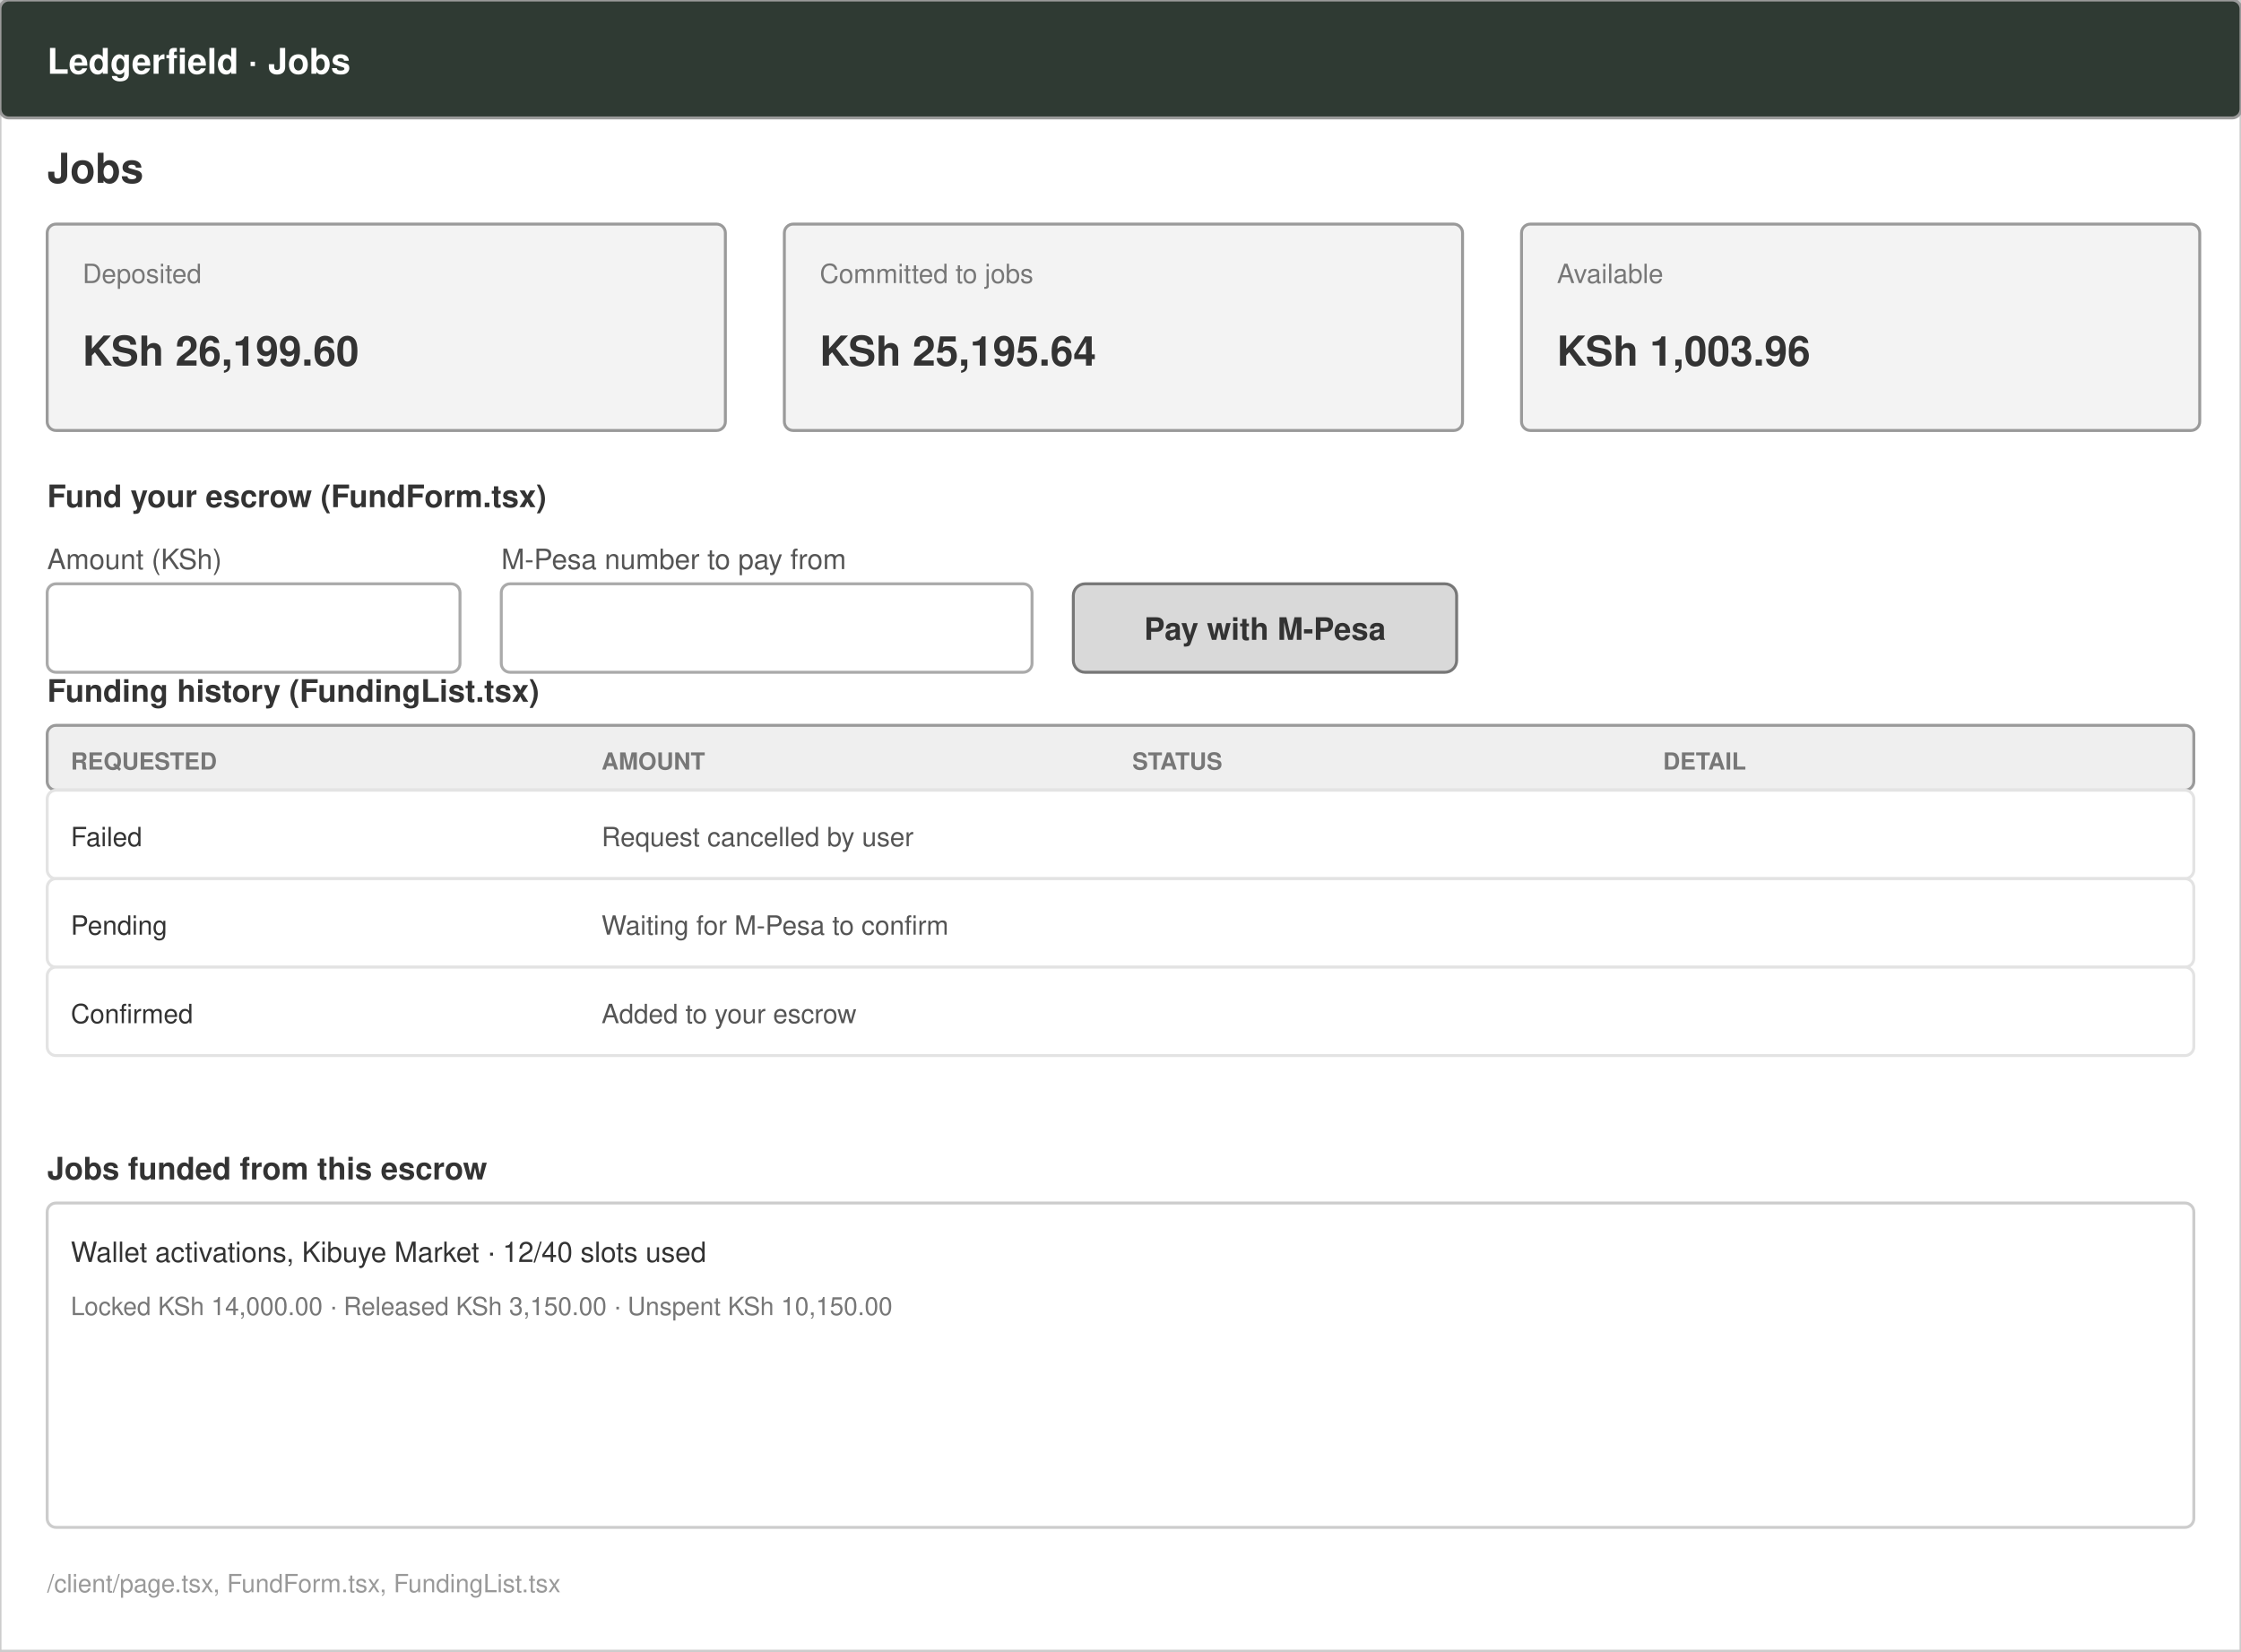
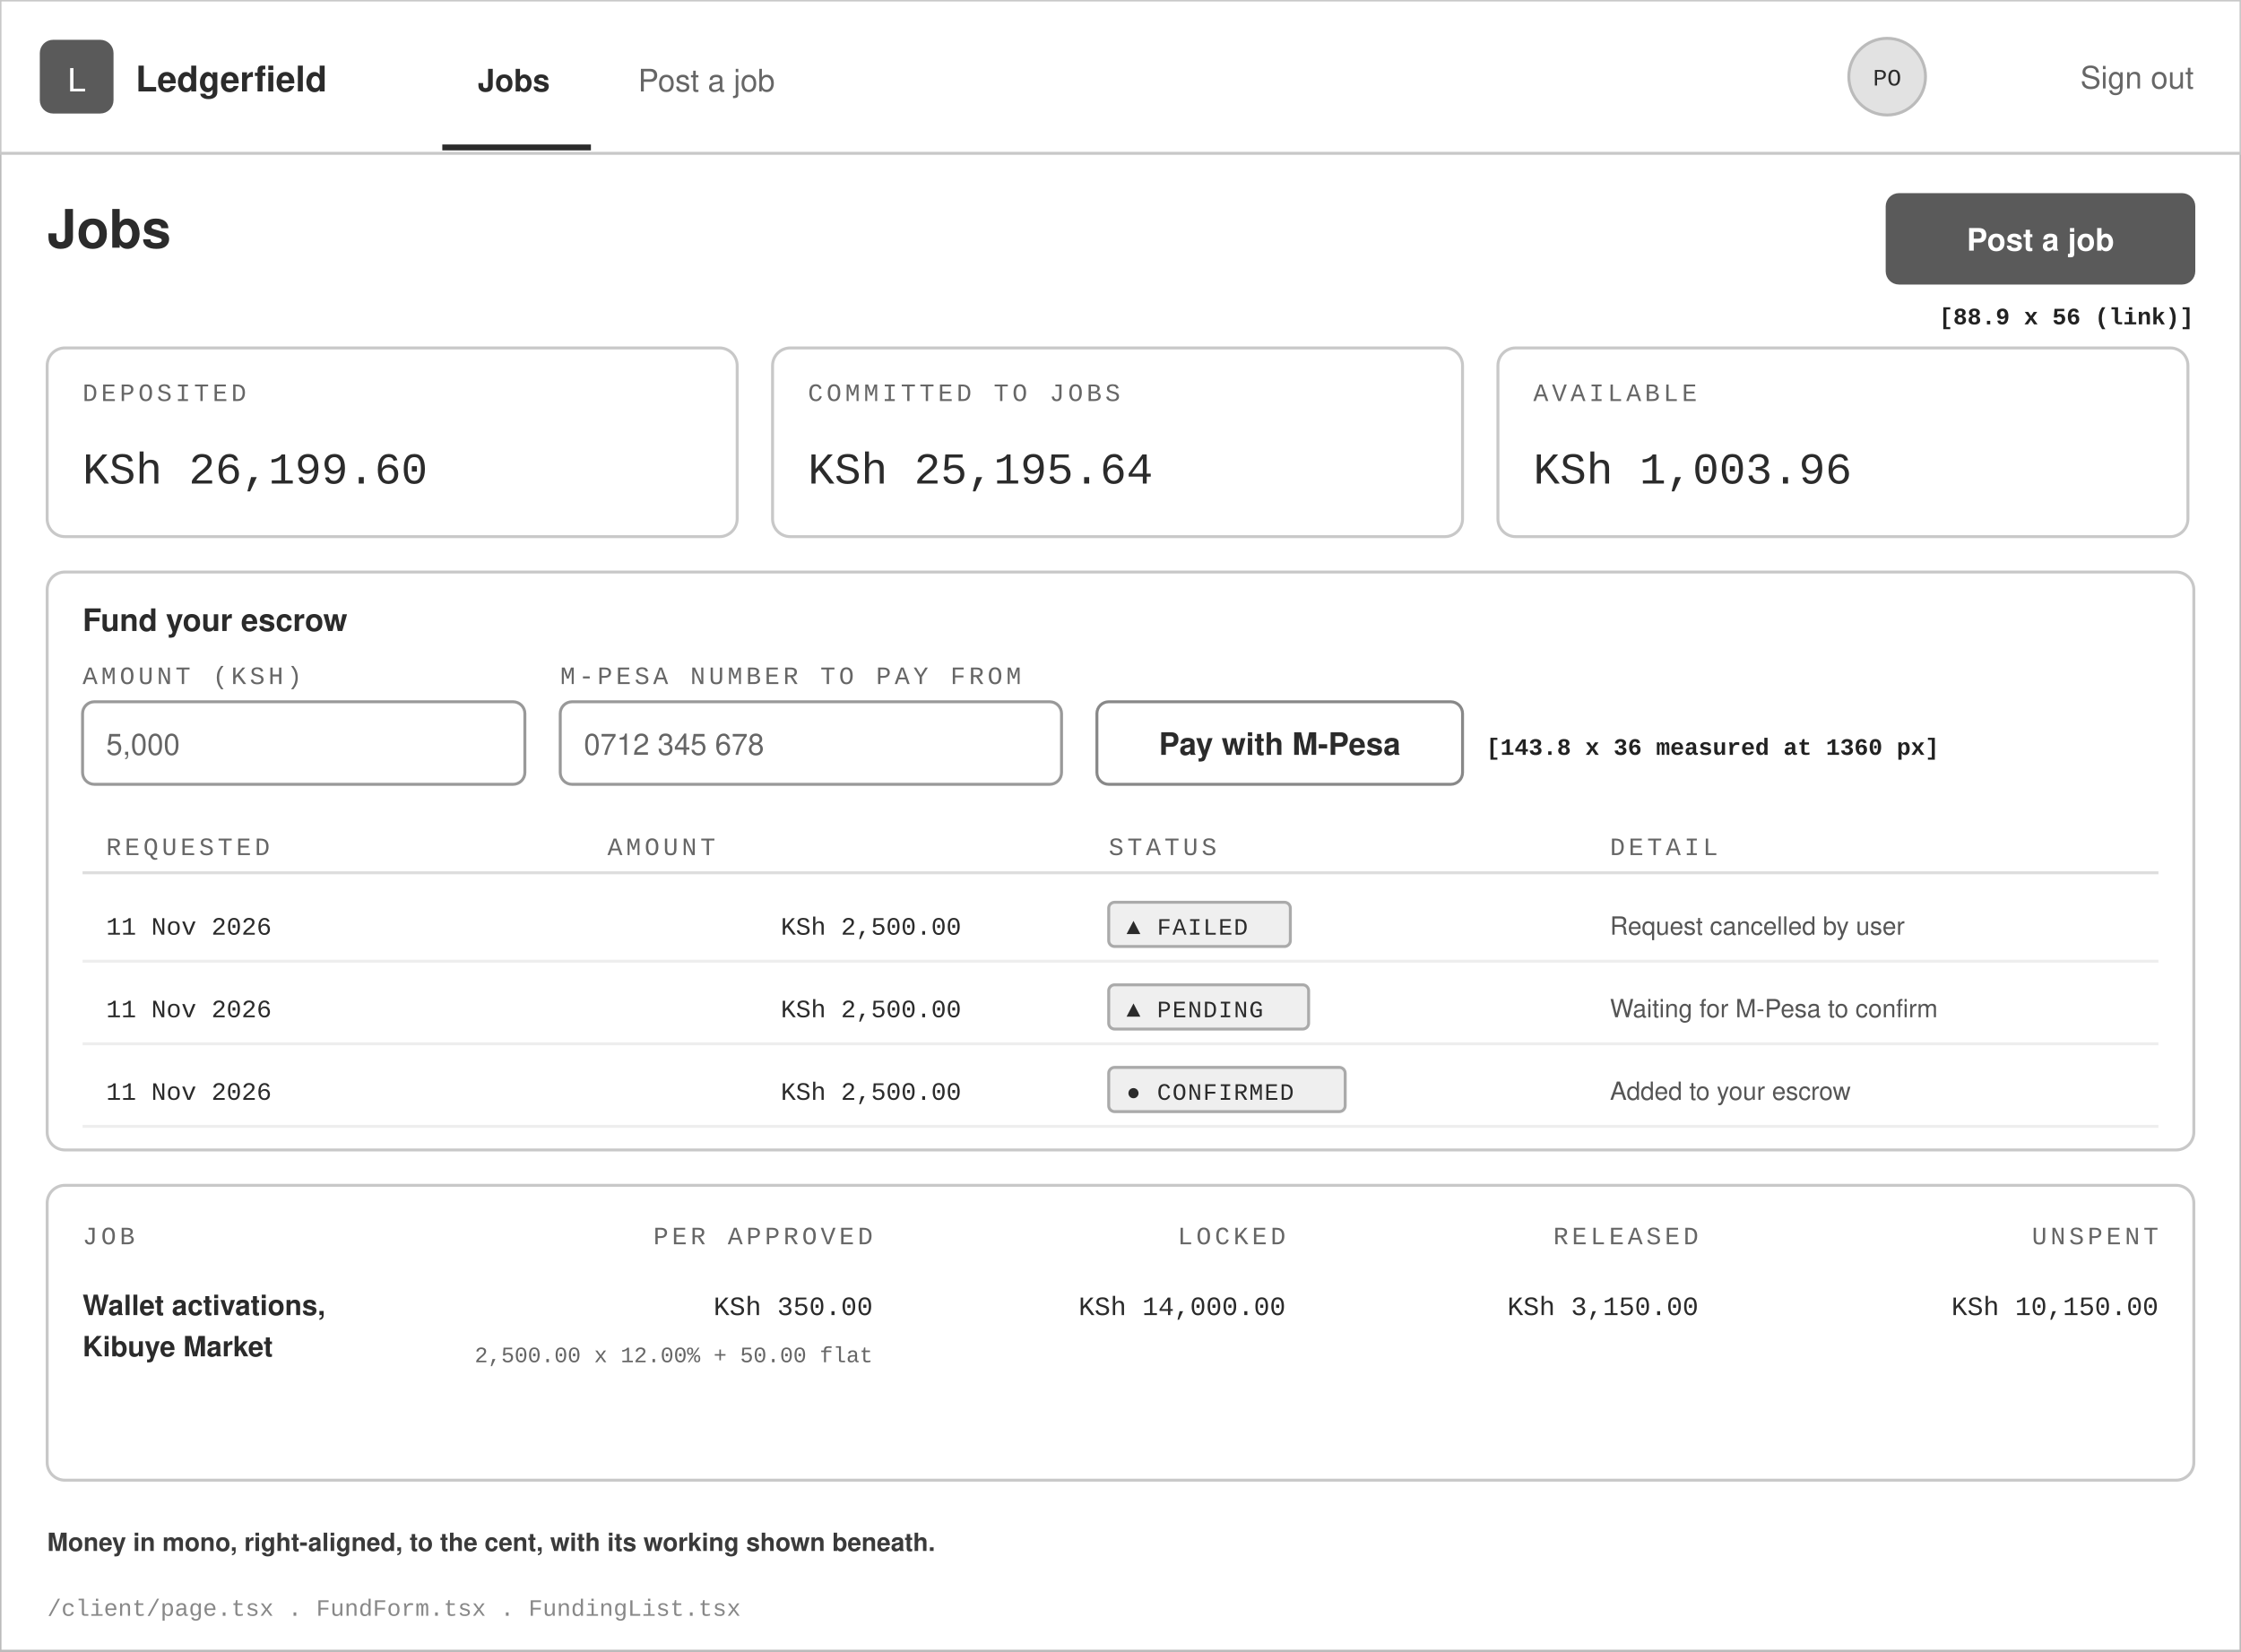
<svg xmlns="http://www.w3.org/2000/svg" viewBox="0 0 760 560" font-family="Helvetica, Arial, sans-serif">
-   <rect x="0" y="0" width="760" height="560" fill="white" stroke="#ccc" />
-   <rect x="0" y="0" width="760" height="40" rx="3" fill="#2f3a33" stroke="#9a9a9a" />
-   <text x="16" y="25" font-size="12" font-weight="700" text-anchor="start" fill="white">Ledgerfield · Jobs</text>
-   <text x="16" y="62" font-size="14" font-weight="700" text-anchor="start" fill="#333333">Jobs</text>
-   <rect x="16" y="76" width="230" height="70" rx="3" fill="#f3f3f3" stroke="#9a9a9a" />
-   <text x="28" y="96" font-size="9" font-weight="400" text-anchor="start" fill="#777">Deposited</text>
-   <text x="28" y="124" font-size="14" font-weight="700" text-anchor="start" fill="#333333">KSh 26,199.60</text>
-   <rect x="266" y="76" width="230" height="70" rx="3" fill="#f3f3f3" stroke="#9a9a9a" />
-   <text x="278" y="96" font-size="9" font-weight="400" text-anchor="start" fill="#777">Committed to jobs</text>
-   <text x="278" y="124" font-size="14" font-weight="700" text-anchor="start" fill="#333333">KSh 25,195.64</text>
-   <rect x="516" y="76" width="230" height="70" rx="3" fill="#f3f3f3" stroke="#9a9a9a" />
-   <text x="528" y="96" font-size="9" font-weight="400" text-anchor="start" fill="#777">Available</text>
-   <text x="528" y="124" font-size="14" font-weight="700" text-anchor="start" fill="#333333">KSh 1,003.96</text>
-   <text x="16" y="172" font-size="10.5" font-weight="700" text-anchor="start" fill="#333333">Fund your escrow (FundForm.tsx)</text>
-   <text x="16" y="193" font-size="9.5" font-weight="400" text-anchor="start" fill="#555">Amount (KSh)</text>
-   <rect x="16" y="198" width="140" height="30" rx="3" fill="white" stroke="#aaa" />
-   <text x="170" y="193" font-size="9.5" font-weight="400" text-anchor="start" fill="#555">M-Pesa number to pay from</text>
-   <rect x="170" y="198" width="180" height="30" rx="3" fill="white" stroke="#aaa" />
-   <rect x="364" y="198" width="130" height="30" rx="4" fill="#d9d9d9" stroke="#777" />
-   <text x="429.0" y="217.0" font-size="10.5" font-weight="600" text-anchor="middle" fill="#333333">Pay with M-Pesa</text>
-   <text x="16" y="238" font-size="10.5" font-weight="700" text-anchor="start" fill="#333333">Funding history (FundingList.tsx)</text>
-   <rect x="16" y="246" width="728" height="22" rx="3" fill="#efefef" stroke="#9a9a9a" />
-   <text x="24" y="261" font-size="8" font-weight="700" text-anchor="start" fill="#777">REQUESTED</text>
-   <text x="204" y="261" font-size="8" font-weight="700" text-anchor="start" fill="#777">AMOUNT</text>
-   <text x="384" y="261" font-size="8" font-weight="700" text-anchor="start" fill="#777">STATUS</text>
-   <text x="564" y="261" font-size="8" font-weight="700" text-anchor="start" fill="#777">DETAIL</text>
-   <rect x="16" y="268" width="728" height="30" rx="3" fill="white" stroke="#e3e3e3" />
-   <text x="24" y="287" font-size="9" font-weight="400" text-anchor="start" fill="#333333">Failed</text>
-   <text x="204" y="287" font-size="9" font-weight="400" text-anchor="start" fill="#555">Request cancelled by user</text>
-   <rect x="16" y="298" width="728" height="30" rx="3" fill="white" stroke="#e3e3e3" />
-   <text x="24" y="317" font-size="9" font-weight="400" text-anchor="start" fill="#333333">Pending</text>
-   <text x="204" y="317" font-size="9" font-weight="400" text-anchor="start" fill="#555">Waiting for M-Pesa to confirm</text>
-   <rect x="16" y="328" width="728" height="30" rx="3" fill="white" stroke="#e3e3e3" />
-   <text x="24" y="347" font-size="9" font-weight="400" text-anchor="start" fill="#333333">Confirmed</text>
-   <text x="204" y="347" font-size="9" font-weight="400" text-anchor="start" fill="#555">Added to your escrow</text>
-   <text x="16" y="400" font-size="10.5" font-weight="700" text-anchor="start" fill="#333333">Jobs funded from this escrow</text>
-   <rect x="16" y="408" width="728" height="110" rx="3" fill="white" stroke="#ccc" />
-   <text x="24" y="428" font-size="9.5" font-weight="400" text-anchor="start" fill="#333333">Wallet activations, Kibuye Market · 12/40 slots used</text>
-   <text x="24" y="446" font-size="8.5" font-weight="400" text-anchor="start" fill="#777">Locked KSh 14,000.00 · Released KSh 3,150.00 · Unspent KSh 10,150.00</text>
-   <text x="16" y="540" font-size="8.5" font-weight="400" text-anchor="start" fill="#999">/client/page.tsx, FundForm.tsx, FundingList.tsx</text>
+   <rect x="0" y="0" width="760" height="560" fill="white" stroke="#bbb" />
+   <rect x="0" y="0" width="760" height="52" rx="0" fill="white" stroke="#c8c8c8" />
+   <rect x="14" y="14" width="24" height="24" rx="4" fill="#5a5a5a" stroke="#5a5a5a" />
+   <text x="26" y="31" font-family="Consolas, 'Courier New', monospace" font-size="12" font-weight="400" text-anchor="middle" fill="white">L</text>
+   <text x="46" y="31" font-family="Helvetica, Arial, sans-serif" font-size="12" font-weight="700" text-anchor="start" fill="#2b2b2b">Ledgerfield</text>
+   <text x="162" y="31" font-family="Helvetica, Arial, sans-serif" font-size="10.5" font-weight="600" text-anchor="start" fill="#2b2b2b">Jobs</text>
+   <line x1="150" y1="50" x2="200.4" y2="50" stroke="#2b2b2b" stroke-width="2" />
+   <text x="216.4" y="31" font-family="Helvetica, Arial, sans-serif" font-size="10.5" font-weight="400" text-anchor="start" fill="#666666">Post a job</text>
+   <circle cx="640" cy="26" r="13" fill="#e2e2e2" stroke="#bbb" />
+   <text x="640" y="29" font-family="Consolas, 'Courier New', monospace" font-size="8" font-weight="400" text-anchor="middle" fill="#2b2b2b">PO</text>
+   <text x="744" y="30" font-family="Helvetica, Arial, sans-serif" font-size="10.5" font-weight="400" text-anchor="end" fill="#666666">Sign out</text>
+   <text x="16" y="84" font-family="Helvetica, Arial, sans-serif" font-size="18" font-weight="700" text-anchor="start" fill="#2b2b2b">Jobs</text>
+   <rect x="640" y="66" width="104" height="30" rx="4" fill="#5a5a5a" stroke="#5a5a5a" />
+   <text x="692.0" y="85.0" font-family="Helvetica, Arial, sans-serif" font-size="10.5" font-weight="600" text-anchor="middle" fill="white">Post a job</text>
+   <text x="744" y="110" font-family="Consolas, 'Courier New', monospace" font-size="8" font-weight="700" text-anchor="end" fill="#222">[88.9 x 56 (link)]</text>
+   <rect x="16" y="118" width="234" height="64" rx="6" fill="white" stroke="#c8c8c8" />
+   <text x="28" y="136" font-family="Consolas, 'Courier New', monospace" font-size="8.5" font-weight="400" text-anchor="start" fill="#666666" letter-spacing="1.2">DEPOSITED</text>
+   <text x="28" y="164" font-family="Consolas, 'Courier New', monospace" font-size="15" font-weight="400" text-anchor="start" fill="#2b2b2b">KSh 26,199.60</text>
+   <rect x="262" y="118" width="234" height="64" rx="6" fill="white" stroke="#c8c8c8" />
+   <text x="274" y="136" font-family="Consolas, 'Courier New', monospace" font-size="8.5" font-weight="400" text-anchor="start" fill="#666666" letter-spacing="1.2">COMMITTED TO JOBS</text>
+   <text x="274" y="164" font-family="Consolas, 'Courier New', monospace" font-size="15" font-weight="400" text-anchor="start" fill="#2b2b2b">KSh 25,195.64</text>
+   <rect x="508" y="118" width="234" height="64" rx="6" fill="white" stroke="#c8c8c8" />
+   <text x="520" y="136" font-family="Consolas, 'Courier New', monospace" font-size="8.5" font-weight="400" text-anchor="start" fill="#666666" letter-spacing="1.2">AVAILABLE</text>
+   <text x="520" y="164" font-family="Consolas, 'Courier New', monospace" font-size="15" font-weight="400" text-anchor="start" fill="#2b2b2b">KSh 1,003.96</text>
+   <rect x="16" y="194" width="728" height="196" rx="6" fill="white" stroke="#c8c8c8" />
+   <text x="28" y="214" font-family="Helvetica, Arial, sans-serif" font-size="10.5" font-weight="700" text-anchor="start" fill="#2b2b2b">Fund your escrow</text>
+   <text x="28" y="232" font-family="Consolas, 'Courier New', monospace" font-size="8.5" font-weight="400" text-anchor="start" fill="#666666" letter-spacing="1.2">AMOUNT (KSH)</text>
+   <rect x="28" y="238" width="150" height="28" rx="4" fill="white" stroke="#999" />
+   <text x="36" y="256.0" font-family="Helvetica, Arial, sans-serif" font-size="10" font-weight="400" text-anchor="start" fill="#666666">5,000</text>
+   <text x="190" y="232" font-family="Consolas, 'Courier New', monospace" font-size="8.5" font-weight="400" text-anchor="start" fill="#666666" letter-spacing="1.2">M-PESA NUMBER TO PAY FROM</text>
+   <rect x="190" y="238" width="170" height="28" rx="4" fill="white" stroke="#999" />
+   <text x="198" y="256.0" font-family="Helvetica, Arial, sans-serif" font-size="10" font-weight="400" text-anchor="start" fill="#666666">0712 345 678</text>
+   <rect x="372" y="238" width="124" height="28" rx="4" fill="white" stroke="#888" />
+   <text x="434.0" y="256.0" font-family="Helvetica, Arial, sans-serif" font-size="10.5" font-weight="600" text-anchor="middle" fill="#2b2b2b">Pay with M-Pesa</text>
+   <text x="504" y="256" font-family="Consolas, 'Courier New', monospace" font-size="8" font-weight="700" text-anchor="start" fill="#222">[143.8 x 36 measured at 1360 px]</text>
+   <text x="36" y="290" font-family="Consolas, 'Courier New', monospace" font-size="8.5" font-weight="400" text-anchor="start" fill="#666666" letter-spacing="1.2">REQUESTED</text>
+   <text x="206" y="290" font-family="Consolas, 'Courier New', monospace" font-size="8.5" font-weight="400" text-anchor="start" fill="#666666" letter-spacing="1.2">AMOUNT</text>
+   <text x="376" y="290" font-family="Consolas, 'Courier New', monospace" font-size="8.5" font-weight="400" text-anchor="start" fill="#666666" letter-spacing="1.2">STATUS</text>
+   <text x="546" y="290" font-family="Consolas, 'Courier New', monospace" font-size="8.5" font-weight="400" text-anchor="start" fill="#666666" letter-spacing="1.2">DETAIL</text>
+   <line x1="28" y1="296" x2="732" y2="296" stroke="#ddd" stroke-width="1" />
+   <text x="36" y="317" font-family="Consolas, 'Courier New', monospace" font-size="8.5" font-weight="400" text-anchor="start" fill="#2b2b2b">11 Nov 2026</text>
+   <text x="326" y="317" font-family="Consolas, 'Courier New', monospace" font-size="8.5" font-weight="400" text-anchor="end" fill="#2b2b2b">KSh 2,500.00</text>
+   <rect x="376" y="306" width="61.6" height="15" rx="2" fill="#efefef" stroke="#aaa" />
+   <text x="382" y="317" font-family="Consolas, 'Courier New', monospace" font-size="8" font-weight="400" text-anchor="start" fill="#2b2b2b" letter-spacing="0.4">▲ FAILED</text>
+   <text x="546" y="317" font-family="Helvetica, Arial, sans-serif" font-size="8.5" font-weight="400" text-anchor="start" fill="#555">Request cancelled by user</text>
+   <line x1="28" y1="326" x2="732" y2="326" stroke="#eee" stroke-width="1" />
+   <text x="36" y="345" font-family="Consolas, 'Courier New', monospace" font-size="8.5" font-weight="400" text-anchor="start" fill="#2b2b2b">11 Nov 2026</text>
+   <text x="326" y="345" font-family="Consolas, 'Courier New', monospace" font-size="8.5" font-weight="400" text-anchor="end" fill="#2b2b2b">KSh 2,500.00</text>
+   <rect x="376" y="334" width="67.8" height="15" rx="2" fill="#efefef" stroke="#aaa" />
+   <text x="382" y="345" font-family="Consolas, 'Courier New', monospace" font-size="8" font-weight="400" text-anchor="start" fill="#2b2b2b" letter-spacing="0.4">▲ PENDING</text>
+   <text x="546" y="345" font-family="Helvetica, Arial, sans-serif" font-size="8.5" font-weight="400" text-anchor="start" fill="#555">Waiting for M-Pesa to confirm</text>
+   <line x1="28" y1="354" x2="732" y2="354" stroke="#eee" stroke-width="1" />
+   <text x="36" y="373" font-family="Consolas, 'Courier New', monospace" font-size="8.5" font-weight="400" text-anchor="start" fill="#2b2b2b">11 Nov 2026</text>
+   <text x="326" y="373" font-family="Consolas, 'Courier New', monospace" font-size="8.5" font-weight="400" text-anchor="end" fill="#2b2b2b">KSh 2,500.00</text>
+   <rect x="376" y="362" width="80.2" height="15" rx="2" fill="#efefef" stroke="#aaa" />
+   <text x="382" y="373" font-family="Consolas, 'Courier New', monospace" font-size="8" font-weight="400" text-anchor="start" fill="#2b2b2b" letter-spacing="0.4">● CONFIRMED</text>
+   <text x="546" y="373" font-family="Helvetica, Arial, sans-serif" font-size="8.5" font-weight="400" text-anchor="start" fill="#555">Added to your escrow</text>
+   <line x1="28" y1="382" x2="732" y2="382" stroke="#eee" stroke-width="1" />
+   <rect x="16" y="402" width="728" height="100" rx="6" fill="white" stroke="#c8c8c8" />
+   <text x="28" y="422" font-family="Consolas, 'Courier New', monospace" font-size="8.5" font-weight="400" text-anchor="start" fill="#666666" letter-spacing="1.2">JOB</text>
+   <text x="296" y="422" font-family="Consolas, 'Courier New', monospace" font-size="8.5" font-weight="400" text-anchor="end" fill="#666666" letter-spacing="1.2">PER APPROVED</text>
+   <text x="436" y="422" font-family="Consolas, 'Courier New', monospace" font-size="8.5" font-weight="400" text-anchor="end" fill="#666666" letter-spacing="1.2">LOCKED</text>
+   <text x="576" y="422" font-family="Consolas, 'Courier New', monospace" font-size="8.5" font-weight="400" text-anchor="end" fill="#666666" letter-spacing="1.2">RELEASED</text>
+   <text x="732" y="422" font-family="Consolas, 'Courier New', monospace" font-size="8.5" font-weight="400" text-anchor="end" fill="#666666" letter-spacing="1.2">UNSPENT</text>
+   <text x="28" y="446" font-family="Helvetica, Arial, sans-serif" font-size="9.5" font-weight="600" text-anchor="start" fill="#2b2b2b">Wallet activations,</text>
+   <text x="28" y="460" font-family="Helvetica, Arial, sans-serif" font-size="9.5" font-weight="600" text-anchor="start" fill="#2b2b2b">Kibuye Market</text>
+   <text x="296" y="446" font-family="Consolas, 'Courier New', monospace" font-size="9" font-weight="400" text-anchor="end" fill="#2b2b2b">KSh 350.00</text>
+   <text x="436" y="446" font-family="Consolas, 'Courier New', monospace" font-size="9" font-weight="400" text-anchor="end" fill="#2b2b2b">KSh 14,000.00</text>
+   <text x="576" y="446" font-family="Consolas, 'Courier New', monospace" font-size="9" font-weight="400" text-anchor="end" fill="#2b2b2b">KSh 3,150.00</text>
+   <text x="732" y="446" font-family="Consolas, 'Courier New', monospace" font-size="9" font-weight="400" text-anchor="end" fill="#2b2b2b">KSh 10,150.00</text>
+   <text x="296" y="462" font-family="Consolas, 'Courier New', monospace" font-size="7.5" font-weight="400" text-anchor="end" fill="#666666">2,500.00 x 12.00% + 50.00 flat</text>
+   <text x="16" y="526" font-family="Helvetica, Arial, sans-serif" font-size="8.5" font-weight="700" text-anchor="start" fill="#3a3a3a">Money in mono, right-aligned, to the cent, with its working shown beneath.</text>
+   <text x="16" y="548" font-family="Consolas, 'Courier New', monospace" font-size="8" font-weight="400" text-anchor="start" fill="#888">/client/page.tsx . FundForm.tsx . FundingList.tsx</text>
</svg>
